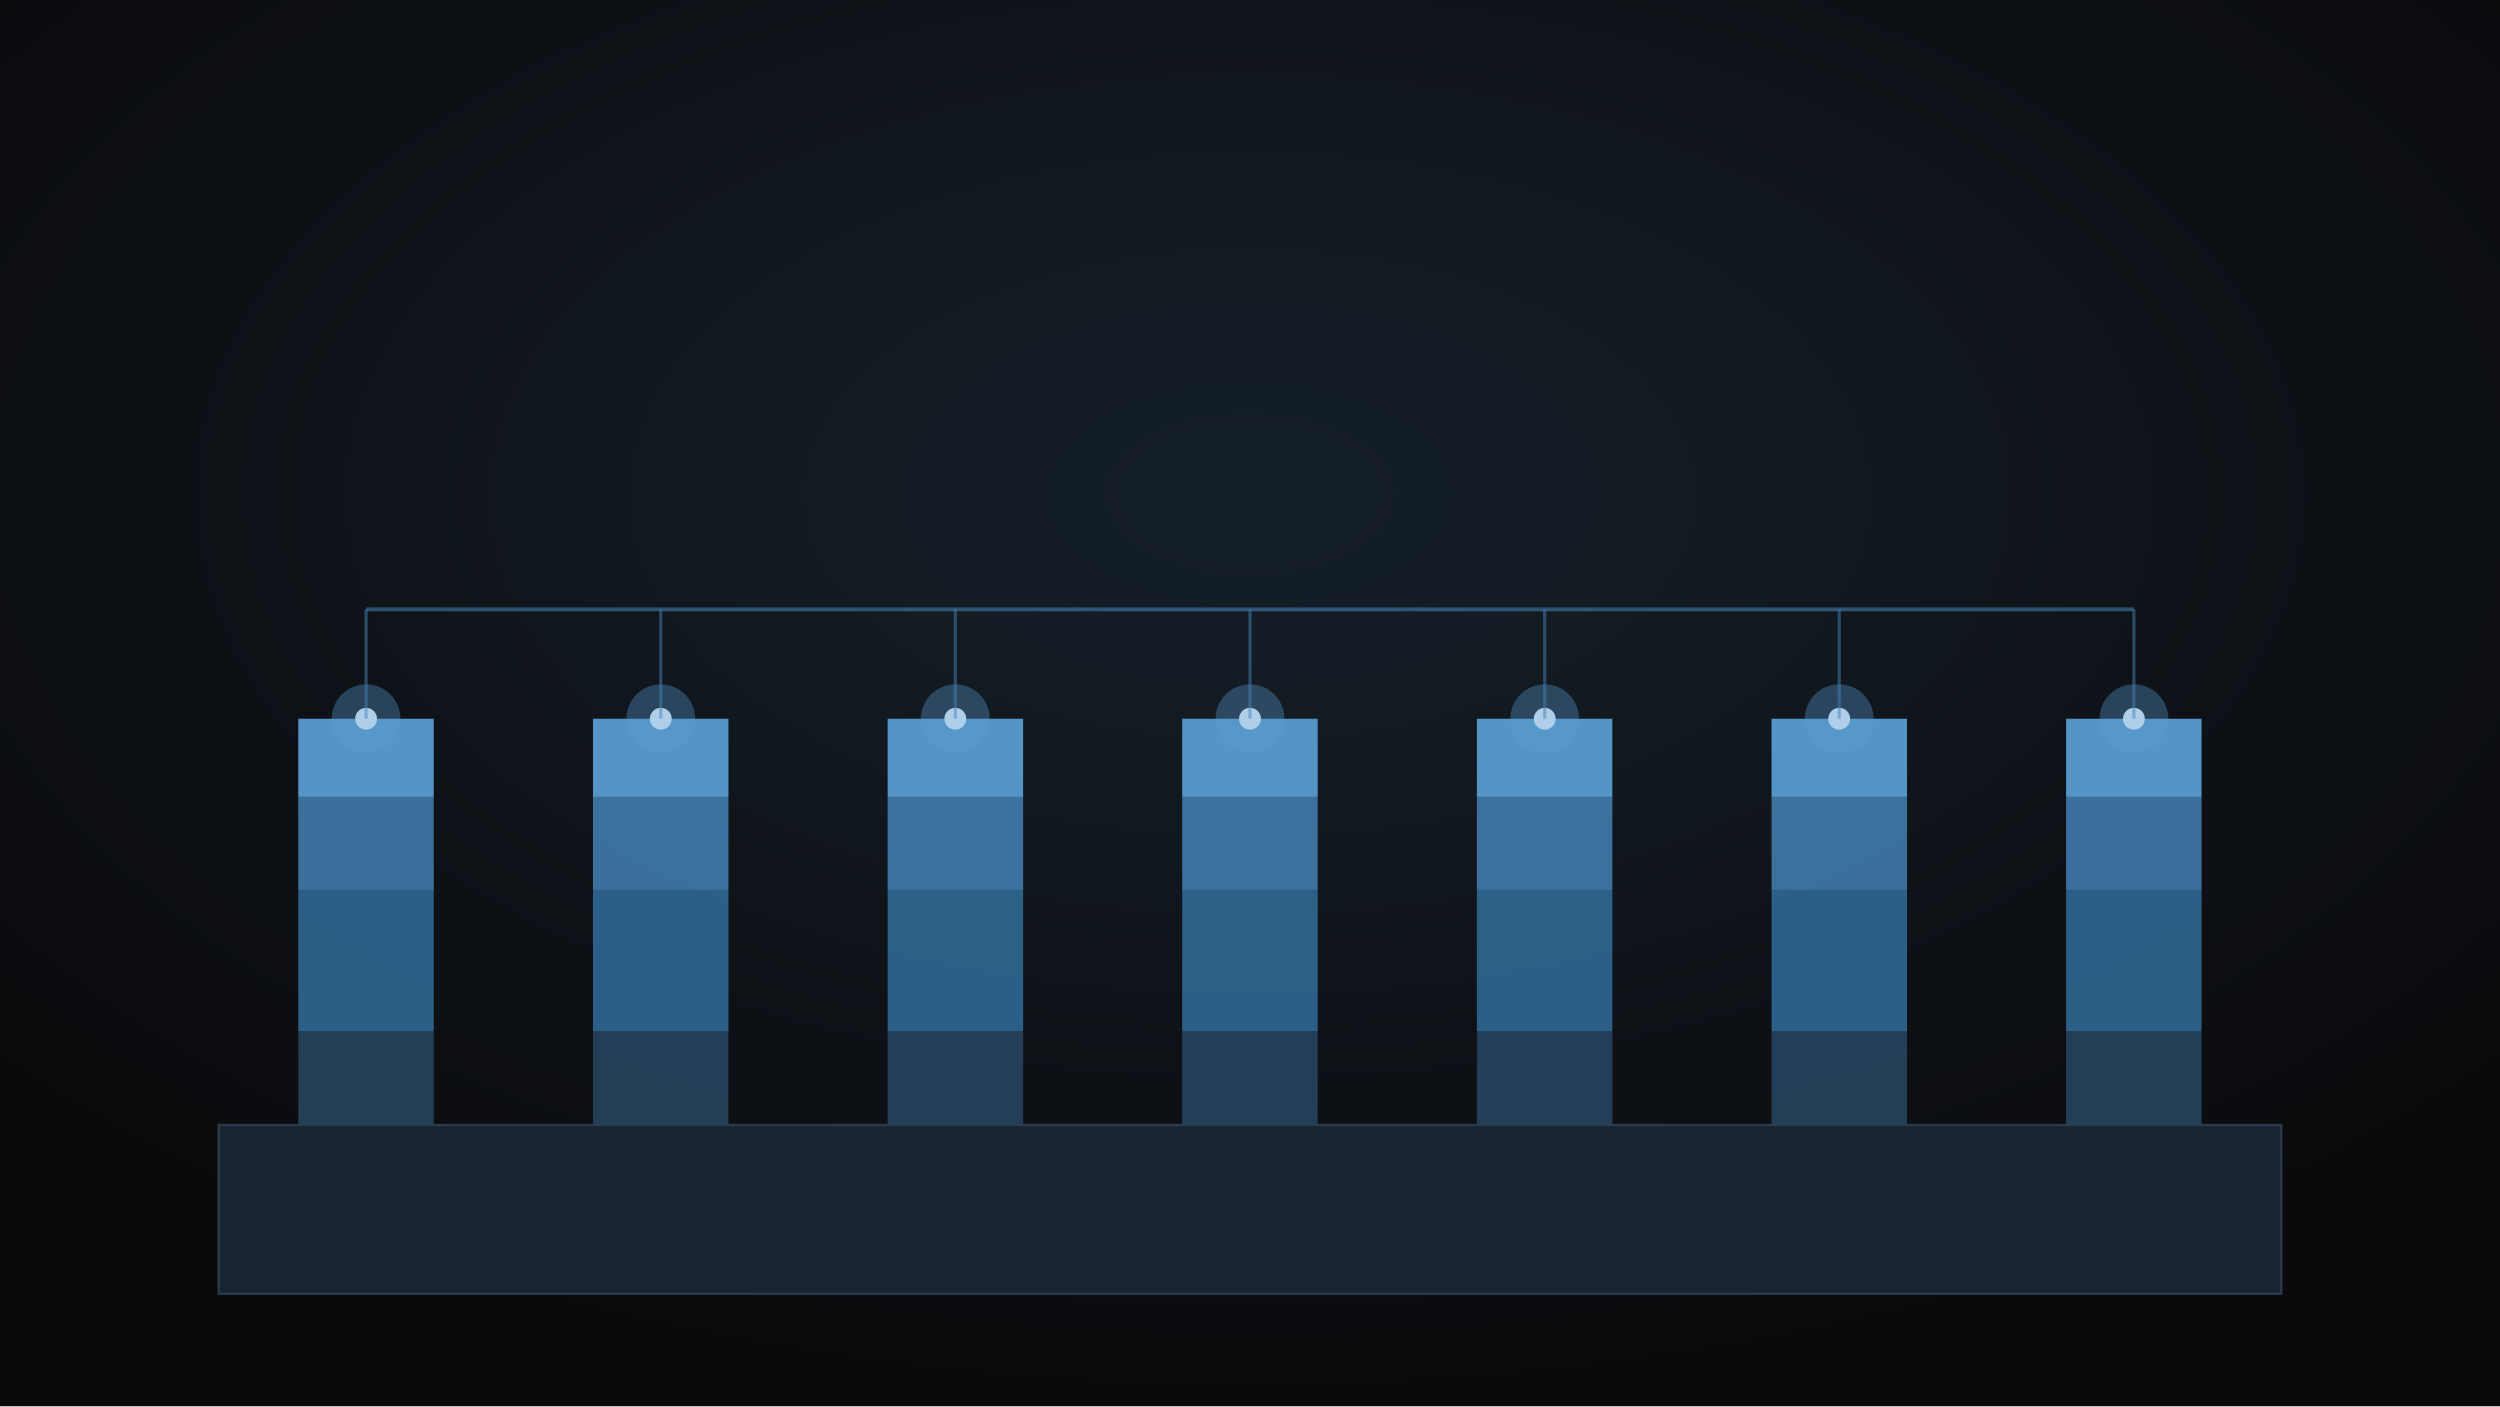
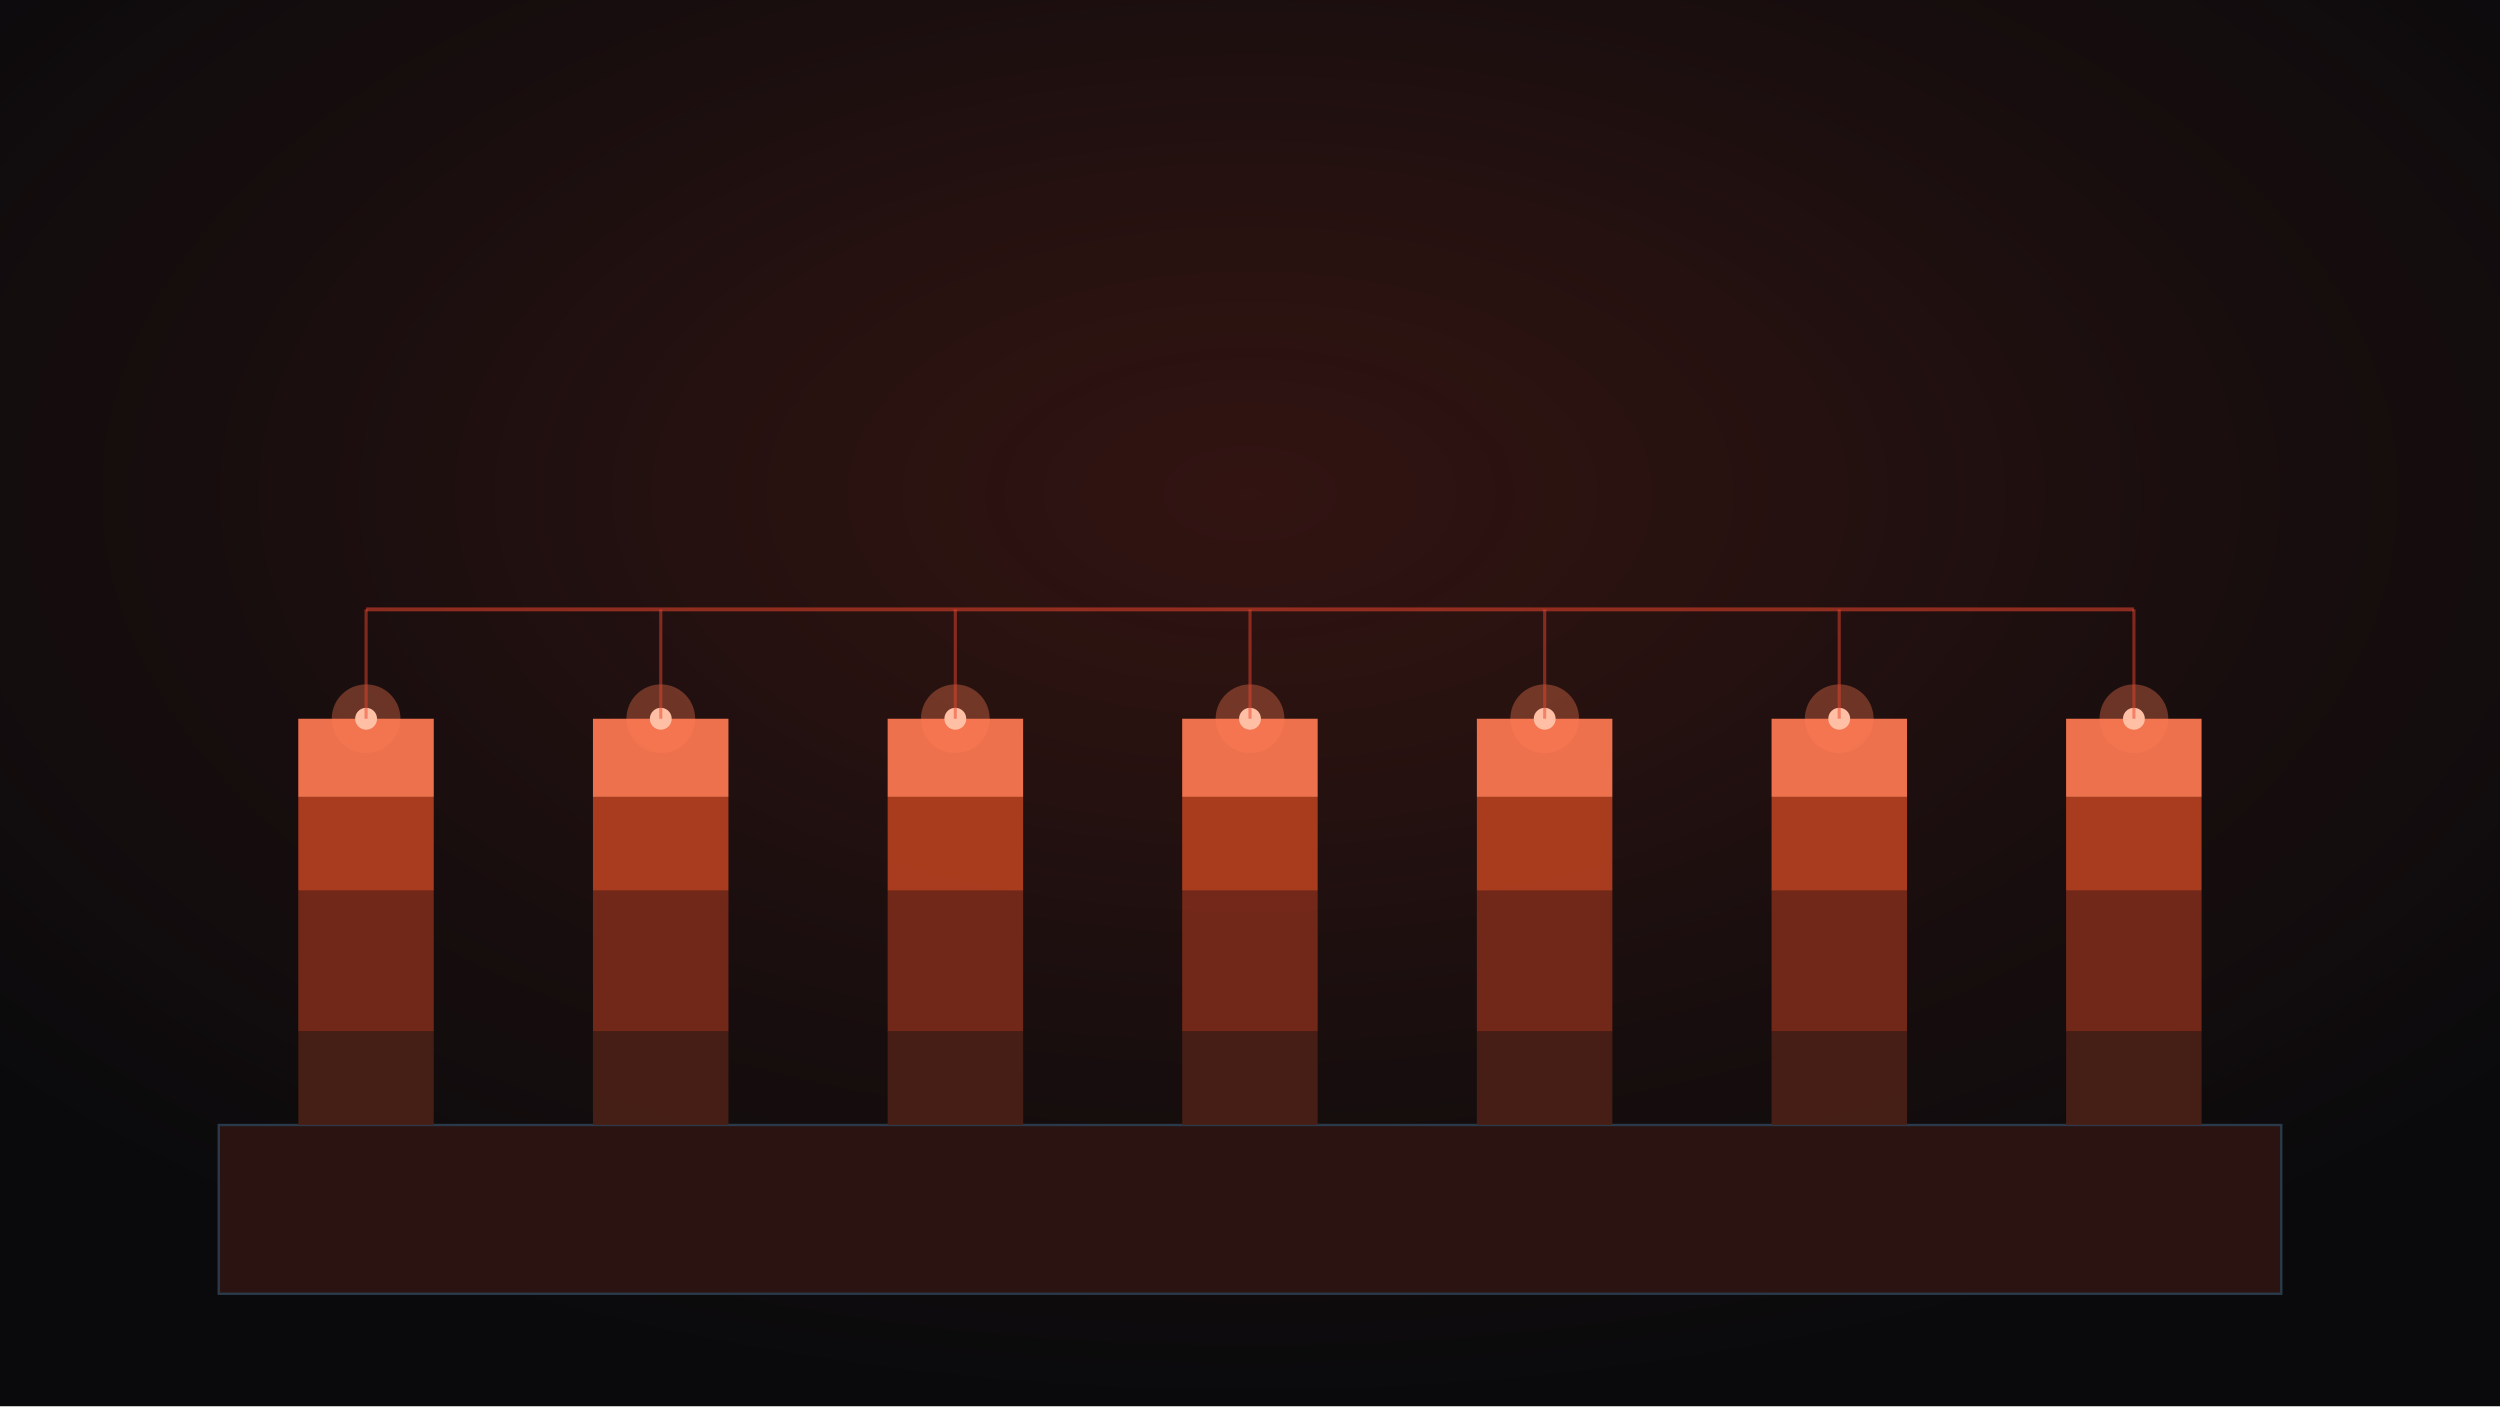
<svg xmlns="http://www.w3.org/2000/svg" viewBox="0 0 1600 900">
  <rect width="1600" height="900" fill="#0a0a0c" />
  <defs>
    <radialGradient id="bgGlow2" cx="50%" cy="35%" r="65%">
-       <stop offset="0%" stop-color="#4682B4" stop-opacity="0.18" />
-       <stop offset="100%" stop-color="#4682B4" stop-opacity="0" />
+       <stop offset="0%" stop-color="#e8432c" stop-opacity="0.18" />
+       <stop offset="100%" stop-color="#e8432c" stop-opacity="0" />
    </radialGradient>
    <linearGradient id="pillarGrad" x1="0" y1="0" x2="0" y2="1">
-       <stop offset="0%" stop-color="#5b9fd4" stop-opacity="0.9" />
-       <stop offset="100%" stop-color="#5b9fd4" stop-opacity="0.15" />
+       <stop offset="0%" stop-color="#ff7a52" stop-opacity="0.9" />
+       <stop offset="100%" stop-color="#ff7a52" stop-opacity="0.15" />
    </linearGradient>
  </defs>
  <rect width="1600" height="900" fill="url(#bgGlow2)" />
-   <rect x="140" y="720.0" width="1320" height="108.0" fill="#182430" stroke="#2a3a4a" stroke-width="1.5" />
-   <rect x="190.9" y="660.0" width="86.7" height="60.0" fill="#24435c" opacity="0.92" />
-   <rect x="190.9" y="570.0" width="86.7" height="90.0" fill="#2f6690" opacity="0.92" />
-   <rect x="190.9" y="510.0" width="86.7" height="60.0" fill="#3f78a8" opacity="0.92" />
-   <rect x="190.9" y="460.0" width="86.7" height="50.0" fill="#5b9fd4" opacity="0.92" />
-   <circle cx="234.3" cy="460.0" r="7" fill="#dce8f5" />
-   <circle cx="234.3" cy="460.0" r="22" fill="#5b9fd4" opacity="0.35" />
-   <line x1="234.3" y1="460.0" x2="234.3" y2="390.0" stroke="#4682B4" stroke-width="2" opacity="0.5" />
-   <rect x="379.5" y="660.0" width="86.7" height="60.0" fill="#24435c" opacity="0.92" />
-   <rect x="379.5" y="570.0" width="86.7" height="90.0" fill="#2f6690" opacity="0.92" />
-   <rect x="379.5" y="510.0" width="86.7" height="60.0" fill="#3f78a8" opacity="0.92" />
-   <rect x="379.5" y="460.0" width="86.7" height="50.0" fill="#5b9fd4" opacity="0.92" />
-   <circle cx="422.9" cy="460.0" r="7" fill="#dce8f5" />
-   <circle cx="422.9" cy="460.0" r="22" fill="#5b9fd4" opacity="0.35" />
-   <line x1="422.9" y1="460.0" x2="422.9" y2="390.0" stroke="#4682B4" stroke-width="2" opacity="0.5" />
-   <rect x="568.1" y="660.0" width="86.7" height="60.0" fill="#24435c" opacity="0.92" />
-   <rect x="568.1" y="570.0" width="86.7" height="90.0" fill="#2f6690" opacity="0.92" />
-   <rect x="568.1" y="510.0" width="86.7" height="60.0" fill="#3f78a8" opacity="0.92" />
-   <rect x="568.1" y="460.0" width="86.7" height="50.0" fill="#5b9fd4" opacity="0.92" />
-   <circle cx="611.4" cy="460.0" r="7" fill="#dce8f5" />
-   <circle cx="611.4" cy="460.0" r="22" fill="#5b9fd4" opacity="0.35" />
-   <line x1="611.4" y1="460.0" x2="611.4" y2="390.0" stroke="#4682B4" stroke-width="2" opacity="0.5" />
-   <rect x="756.6" y="660.0" width="86.7" height="60.0" fill="#24435c" opacity="0.92" />
-   <rect x="756.6" y="570.0" width="86.7" height="90.0" fill="#2f6690" opacity="0.92" />
-   <rect x="756.6" y="510.0" width="86.7" height="60.0" fill="#3f78a8" opacity="0.92" />
-   <rect x="756.6" y="460.0" width="86.7" height="50.0" fill="#5b9fd4" opacity="0.92" />
-   <circle cx="800.0" cy="460.0" r="7" fill="#dce8f5" />
-   <circle cx="800.0" cy="460.0" r="22" fill="#5b9fd4" opacity="0.35" />
-   <line x1="800.0" y1="460.0" x2="800.0" y2="390.0" stroke="#4682B4" stroke-width="2" opacity="0.5" />
-   <rect x="945.2" y="660.0" width="86.7" height="60.0" fill="#24435c" opacity="0.92" />
-   <rect x="945.2" y="570.0" width="86.7" height="90.0" fill="#2f6690" opacity="0.92" />
-   <rect x="945.2" y="510.0" width="86.7" height="60.0" fill="#3f78a8" opacity="0.92" />
-   <rect x="945.2" y="460.0" width="86.7" height="50.0" fill="#5b9fd4" opacity="0.92" />
-   <circle cx="988.6" cy="460.0" r="7" fill="#dce8f5" />
-   <circle cx="988.6" cy="460.0" r="22" fill="#5b9fd4" opacity="0.35" />
-   <line x1="988.6" y1="460.0" x2="988.6" y2="390.0" stroke="#4682B4" stroke-width="2" opacity="0.5" />
-   <rect x="1133.8" y="660.0" width="86.7" height="60.0" fill="#24435c" opacity="0.92" />
-   <rect x="1133.8" y="570.0" width="86.7" height="90.0" fill="#2f6690" opacity="0.92" />
-   <rect x="1133.8" y="510.0" width="86.7" height="60.0" fill="#3f78a8" opacity="0.92" />
-   <rect x="1133.8" y="460.0" width="86.7" height="50.0" fill="#5b9fd4" opacity="0.92" />
-   <circle cx="1177.1" cy="460.0" r="7" fill="#dce8f5" />
-   <circle cx="1177.1" cy="460.0" r="22" fill="#5b9fd4" opacity="0.35" />
-   <line x1="1177.1" y1="460.0" x2="1177.1" y2="390.0" stroke="#4682B4" stroke-width="2" opacity="0.5" />
-   <rect x="1322.3" y="660.0" width="86.7" height="60.0" fill="#24435c" opacity="0.92" />
-   <rect x="1322.3" y="570.0" width="86.7" height="90.0" fill="#2f6690" opacity="0.92" />
-   <rect x="1322.3" y="510.0" width="86.7" height="60.0" fill="#3f78a8" opacity="0.92" />
-   <rect x="1322.3" y="460.0" width="86.7" height="50.0" fill="#5b9fd4" opacity="0.92" />
-   <circle cx="1365.7" cy="460.0" r="7" fill="#dce8f5" />
-   <circle cx="1365.7" cy="460.0" r="22" fill="#5b9fd4" opacity="0.35" />
-   <line x1="1365.7" y1="460.0" x2="1365.7" y2="390.0" stroke="#4682B4" stroke-width="2" opacity="0.5" />
-   <line x1="234.3" y1="390.0" x2="1365.7" y2="390.0" stroke="#4682B4" stroke-width="2.5" opacity="0.55" />
-   <line x1="234.3" y1="390.0" x2="234.3" y2="390.0" stroke="#4682B4" stroke-width="2" opacity="0.5" />
-   <line x1="422.9" y1="390.0" x2="422.9" y2="390.0" stroke="#4682B4" stroke-width="2" opacity="0.5" />
-   <line x1="611.4" y1="390.0" x2="611.4" y2="390.0" stroke="#4682B4" stroke-width="2" opacity="0.5" />
-   <line x1="800.0" y1="390.0" x2="800.0" y2="390.0" stroke="#4682B4" stroke-width="2" opacity="0.5" />
-   <line x1="988.6" y1="390.0" x2="988.6" y2="390.0" stroke="#4682B4" stroke-width="2" opacity="0.5" />
-   <line x1="1177.1" y1="390.0" x2="1177.1" y2="390.0" stroke="#4682B4" stroke-width="2" opacity="0.5" />
-   <line x1="1365.7" y1="390.0" x2="1365.7" y2="390.0" stroke="#4682B4" stroke-width="2" opacity="0.5" />
+   <rect x="140" y="720.0" width="1320" height="108.0" fill="#2a1310" stroke="#2a3a4a" stroke-width="1.5" />
+   <rect x="190.9" y="660.0" width="86.7" height="60.0" fill="#4a1f16" opacity="0.92" />
+   <rect x="190.9" y="570.0" width="86.7" height="90.0" fill="#7a2a1a" opacity="0.92" />
+   <rect x="190.9" y="510.0" width="86.7" height="60.0" fill="#b5401f" opacity="0.92" />
+   <rect x="190.9" y="460.0" width="86.7" height="50.0" fill="#ff7a52" opacity="0.92" />
+   <circle cx="234.3" cy="460.0" r="7" fill="#ffe4d1" />
+   <circle cx="234.3" cy="460.0" r="22" fill="#ff7a52" opacity="0.35" />
+   <line x1="234.3" y1="460.0" x2="234.3" y2="390.0" stroke="#e8432c" stroke-width="2" opacity="0.5" />
+   <rect x="379.5" y="660.0" width="86.7" height="60.0" fill="#4a1f16" opacity="0.92" />
+   <rect x="379.5" y="570.0" width="86.7" height="90.0" fill="#7a2a1a" opacity="0.92" />
+   <rect x="379.5" y="510.0" width="86.7" height="60.0" fill="#b5401f" opacity="0.92" />
+   <rect x="379.5" y="460.0" width="86.7" height="50.0" fill="#ff7a52" opacity="0.92" />
+   <circle cx="422.9" cy="460.0" r="7" fill="#ffe4d1" />
+   <circle cx="422.9" cy="460.0" r="22" fill="#ff7a52" opacity="0.35" />
+   <line x1="422.9" y1="460.0" x2="422.9" y2="390.0" stroke="#e8432c" stroke-width="2" opacity="0.5" />
+   <rect x="568.1" y="660.0" width="86.7" height="60.0" fill="#4a1f16" opacity="0.92" />
+   <rect x="568.1" y="570.0" width="86.7" height="90.0" fill="#7a2a1a" opacity="0.92" />
+   <rect x="568.1" y="510.0" width="86.7" height="60.0" fill="#b5401f" opacity="0.92" />
+   <rect x="568.1" y="460.0" width="86.7" height="50.0" fill="#ff7a52" opacity="0.92" />
+   <circle cx="611.4" cy="460.0" r="7" fill="#ffe4d1" />
+   <circle cx="611.4" cy="460.0" r="22" fill="#ff7a52" opacity="0.35" />
+   <line x1="611.4" y1="460.0" x2="611.4" y2="390.0" stroke="#e8432c" stroke-width="2" opacity="0.5" />
+   <rect x="756.6" y="660.0" width="86.7" height="60.0" fill="#4a1f16" opacity="0.92" />
+   <rect x="756.6" y="570.0" width="86.7" height="90.0" fill="#7a2a1a" opacity="0.92" />
+   <rect x="756.6" y="510.0" width="86.7" height="60.0" fill="#b5401f" opacity="0.92" />
+   <rect x="756.6" y="460.0" width="86.7" height="50.0" fill="#ff7a52" opacity="0.92" />
+   <circle cx="800.0" cy="460.0" r="7" fill="#ffe4d1" />
+   <circle cx="800.0" cy="460.0" r="22" fill="#ff7a52" opacity="0.35" />
+   <line x1="800.0" y1="460.0" x2="800.0" y2="390.0" stroke="#e8432c" stroke-width="2" opacity="0.5" />
+   <rect x="945.2" y="660.0" width="86.7" height="60.0" fill="#4a1f16" opacity="0.92" />
+   <rect x="945.2" y="570.0" width="86.7" height="90.0" fill="#7a2a1a" opacity="0.92" />
+   <rect x="945.2" y="510.0" width="86.7" height="60.0" fill="#b5401f" opacity="0.92" />
+   <rect x="945.2" y="460.0" width="86.7" height="50.0" fill="#ff7a52" opacity="0.92" />
+   <circle cx="988.6" cy="460.0" r="7" fill="#ffe4d1" />
+   <circle cx="988.6" cy="460.0" r="22" fill="#ff7a52" opacity="0.35" />
+   <line x1="988.6" y1="460.0" x2="988.6" y2="390.0" stroke="#e8432c" stroke-width="2" opacity="0.5" />
+   <rect x="1133.8" y="660.0" width="86.7" height="60.0" fill="#4a1f16" opacity="0.92" />
+   <rect x="1133.8" y="570.0" width="86.7" height="90.0" fill="#7a2a1a" opacity="0.92" />
+   <rect x="1133.8" y="510.0" width="86.7" height="60.0" fill="#b5401f" opacity="0.92" />
+   <rect x="1133.8" y="460.0" width="86.7" height="50.0" fill="#ff7a52" opacity="0.92" />
+   <circle cx="1177.1" cy="460.0" r="7" fill="#ffe4d1" />
+   <circle cx="1177.1" cy="460.0" r="22" fill="#ff7a52" opacity="0.35" />
+   <line x1="1177.1" y1="460.0" x2="1177.1" y2="390.0" stroke="#e8432c" stroke-width="2" opacity="0.5" />
+   <rect x="1322.3" y="660.0" width="86.7" height="60.0" fill="#4a1f16" opacity="0.92" />
+   <rect x="1322.3" y="570.0" width="86.7" height="90.0" fill="#7a2a1a" opacity="0.92" />
+   <rect x="1322.3" y="510.0" width="86.7" height="60.0" fill="#b5401f" opacity="0.92" />
+   <rect x="1322.3" y="460.0" width="86.7" height="50.0" fill="#ff7a52" opacity="0.92" />
+   <circle cx="1365.7" cy="460.0" r="7" fill="#ffe4d1" />
+   <circle cx="1365.7" cy="460.0" r="22" fill="#ff7a52" opacity="0.35" />
+   <line x1="1365.7" y1="460.0" x2="1365.7" y2="390.0" stroke="#e8432c" stroke-width="2" opacity="0.5" />
+   <line x1="234.3" y1="390.0" x2="1365.7" y2="390.0" stroke="#e8432c" stroke-width="2.5" opacity="0.55" />
+   <line x1="234.3" y1="390.0" x2="234.3" y2="390.0" stroke="#e8432c" stroke-width="2" opacity="0.5" />
+   <line x1="422.9" y1="390.0" x2="422.9" y2="390.0" stroke="#e8432c" stroke-width="2" opacity="0.5" />
+   <line x1="611.4" y1="390.0" x2="611.4" y2="390.0" stroke="#e8432c" stroke-width="2" opacity="0.5" />
+   <line x1="800.0" y1="390.0" x2="800.0" y2="390.0" stroke="#e8432c" stroke-width="2" opacity="0.5" />
+   <line x1="988.6" y1="390.0" x2="988.6" y2="390.0" stroke="#e8432c" stroke-width="2" opacity="0.5" />
+   <line x1="1177.1" y1="390.0" x2="1177.1" y2="390.0" stroke="#e8432c" stroke-width="2" opacity="0.5" />
+   <line x1="1365.7" y1="390.0" x2="1365.7" y2="390.0" stroke="#e8432c" stroke-width="2" opacity="0.5" />
</svg>
